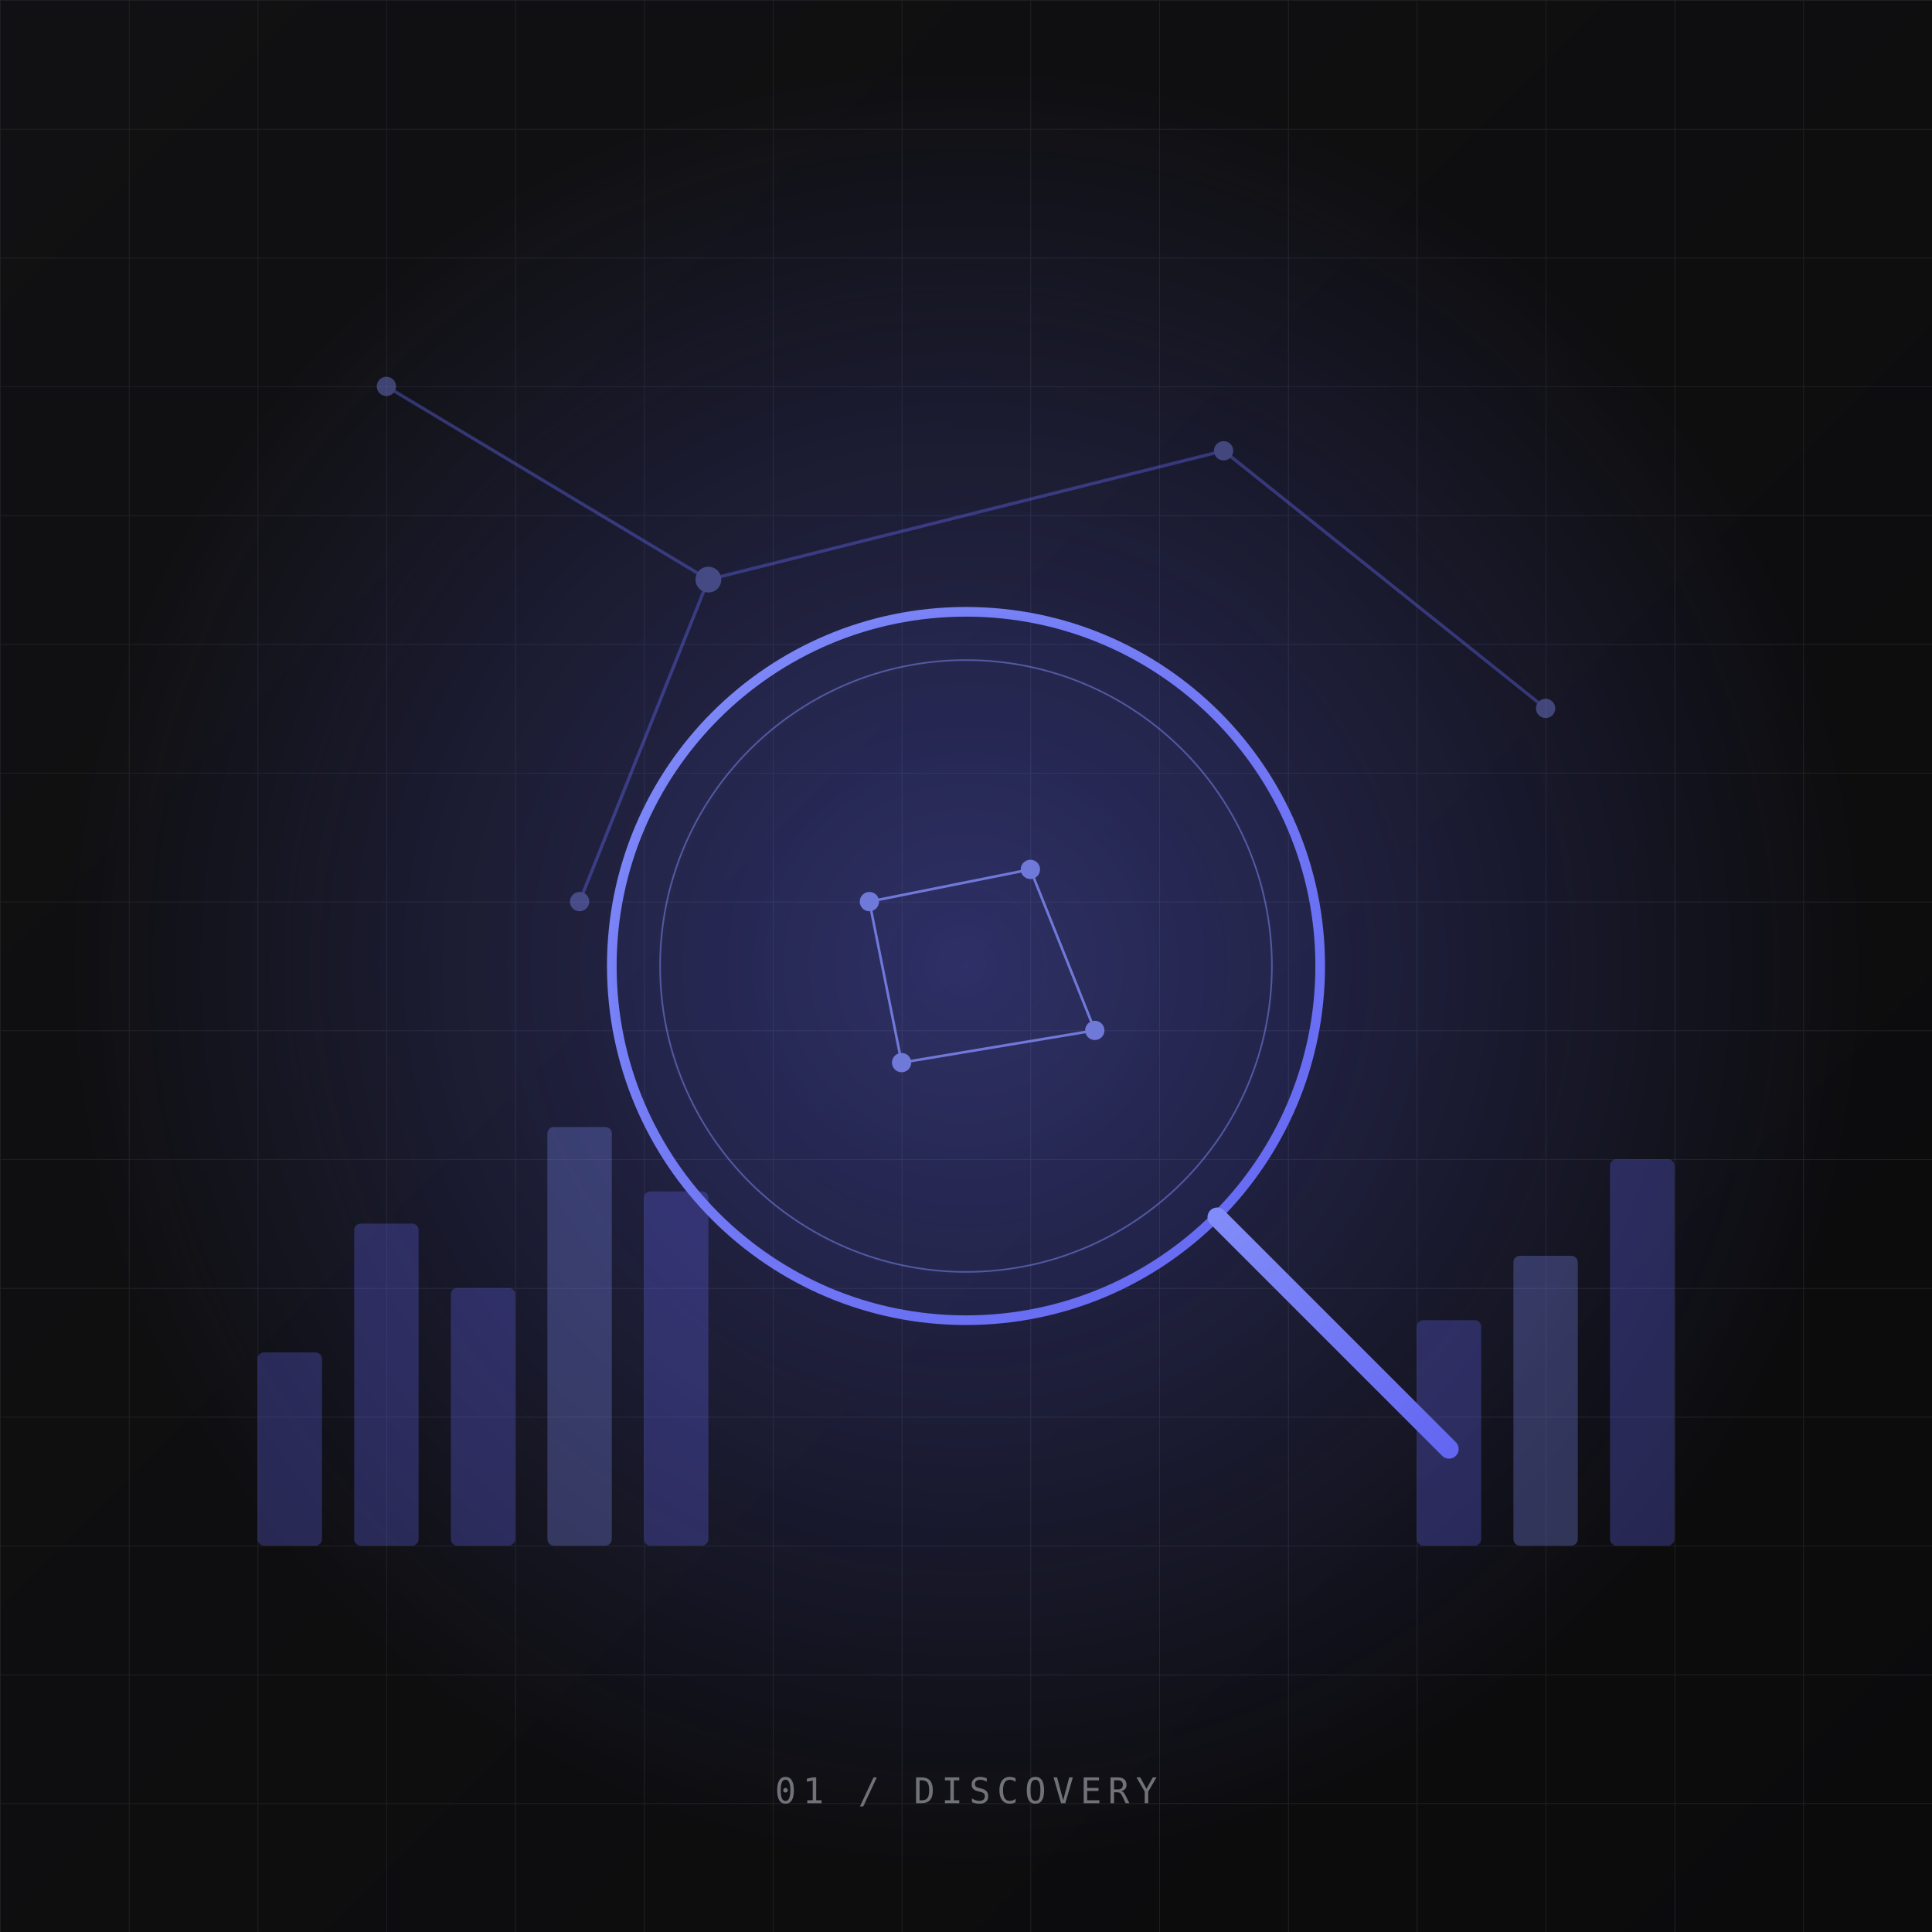
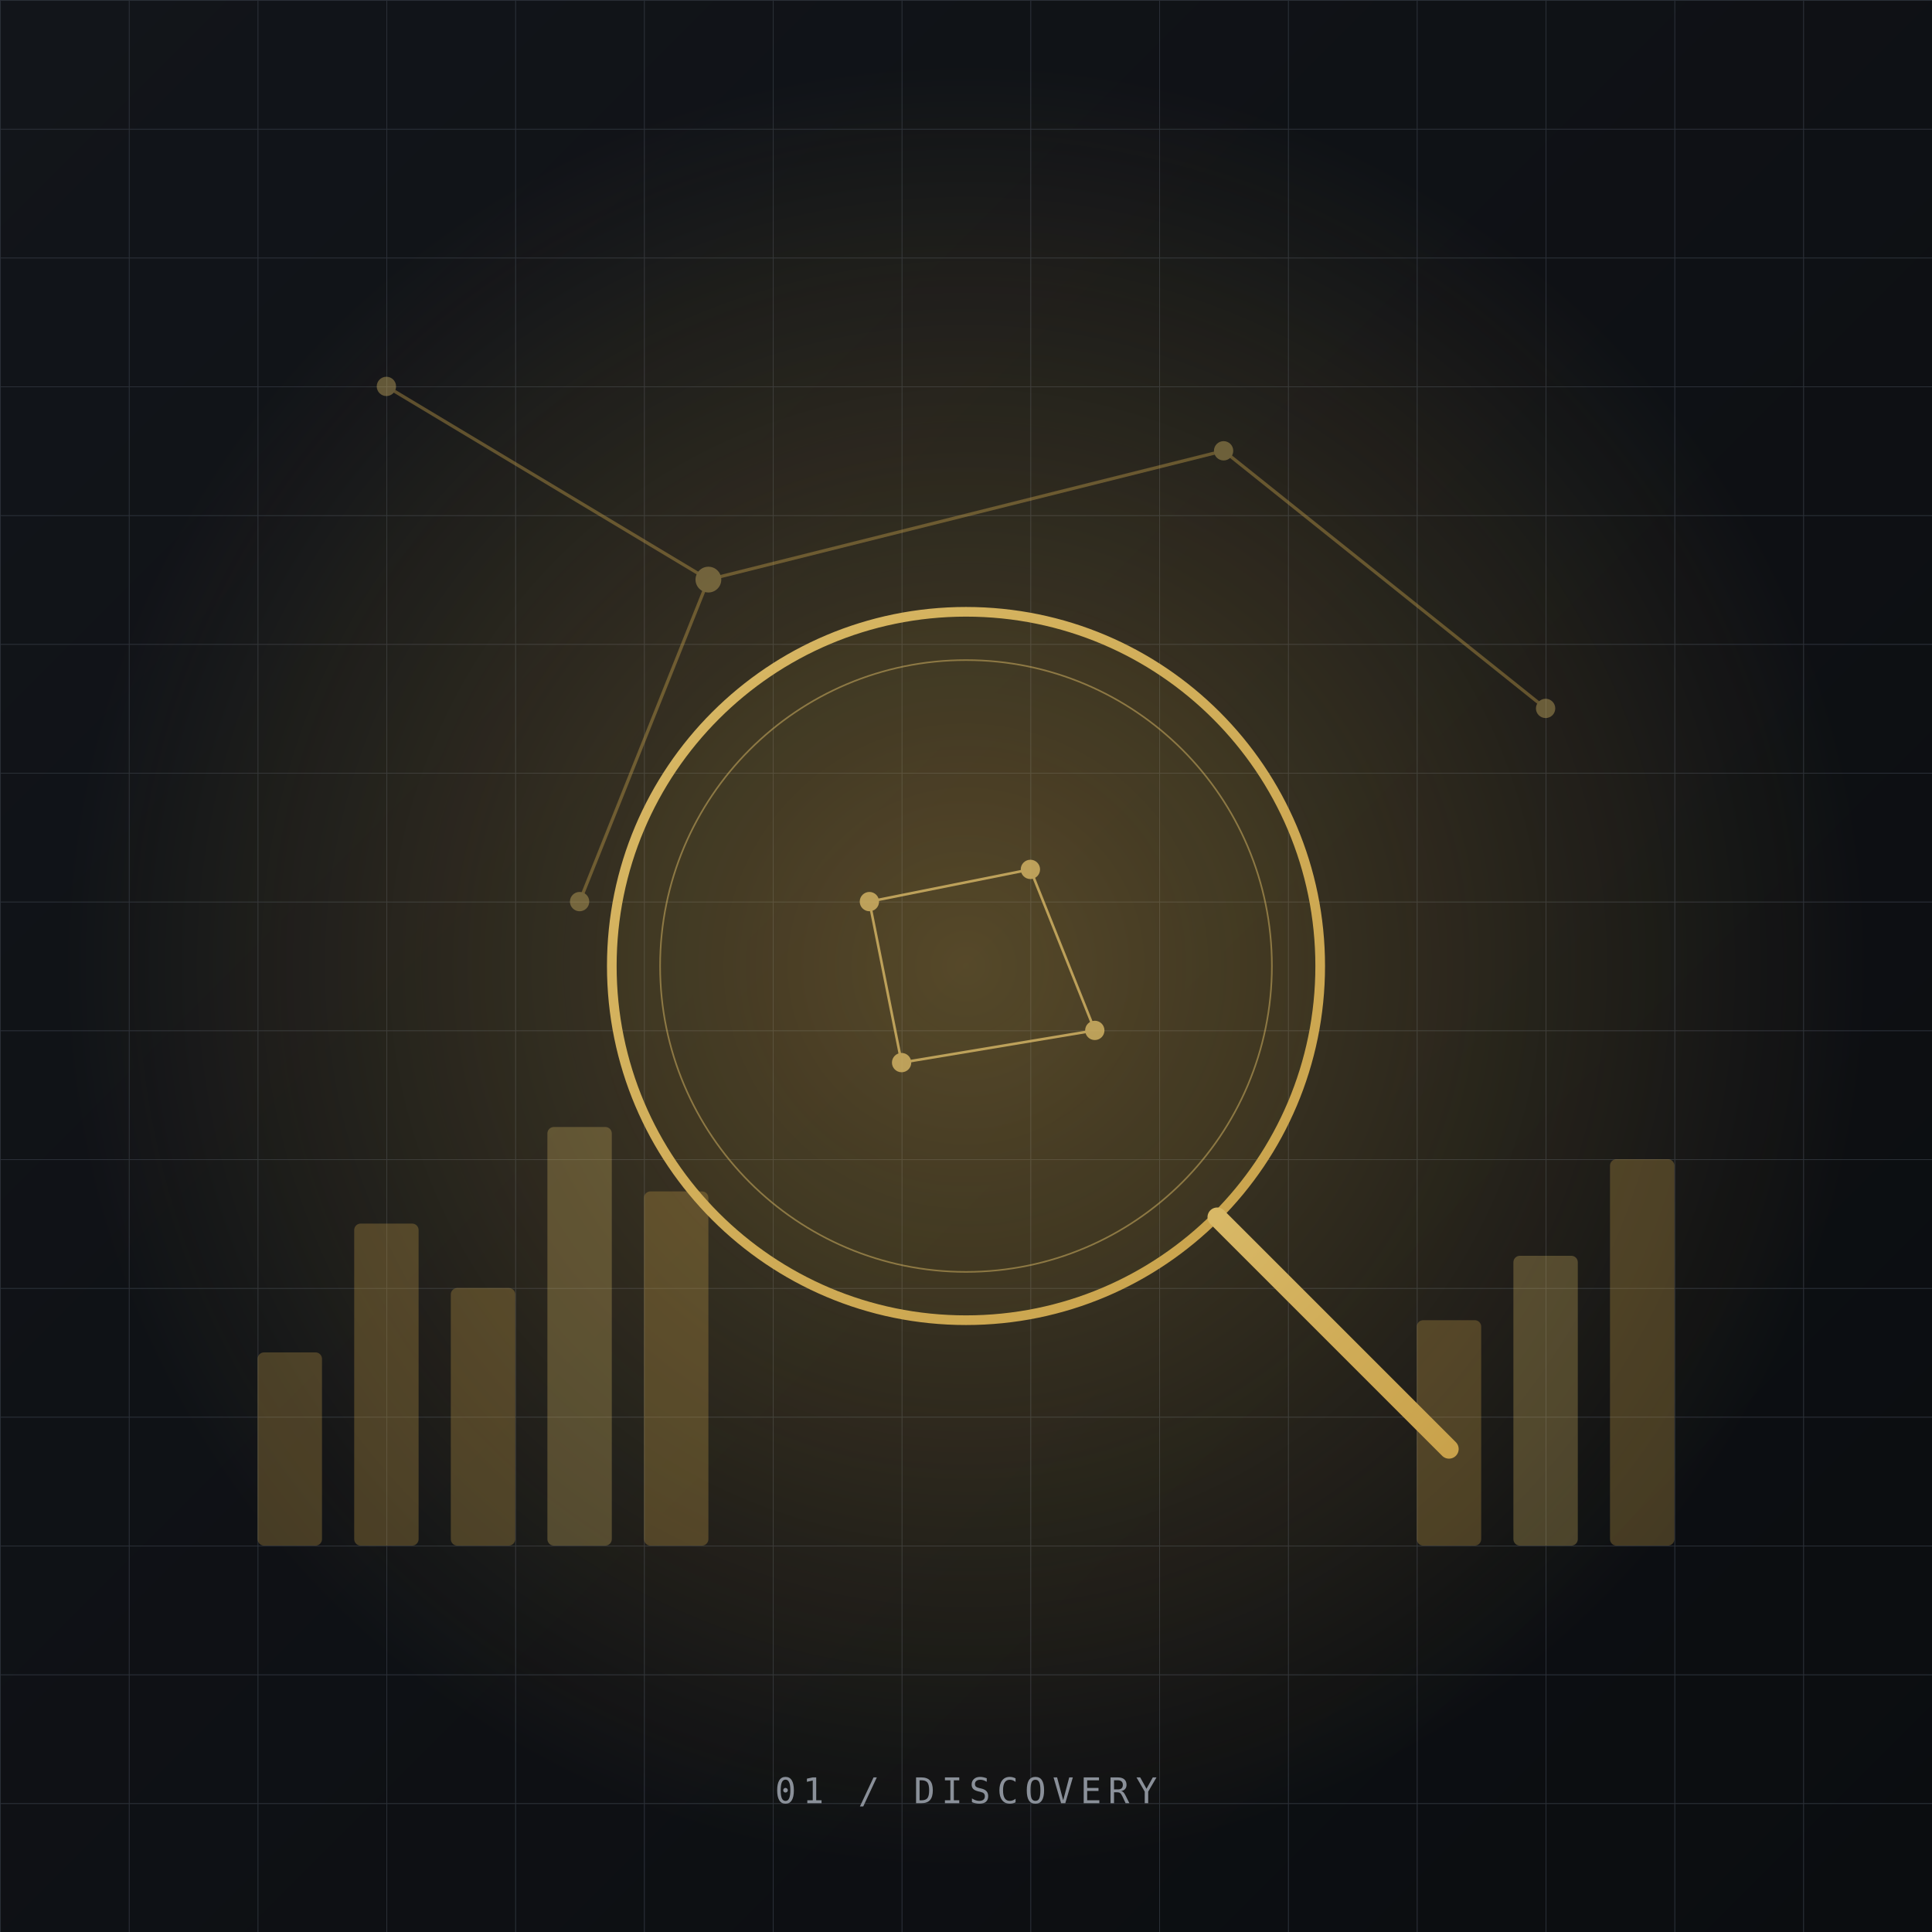
<svg xmlns="http://www.w3.org/2000/svg" viewBox="0 0 600 600">
  <defs>
    <linearGradient id="bg1" x1="0" y1="0" x2="1" y2="1">
-       <stop offset="0%" stop-color="#111113" />
-       <stop offset="100%" stop-color="#0B0B0C" />
+       <stop offset="0%" stop-color="#12151A" />
+       <stop offset="100%" stop-color="#0B0D10" />
    </linearGradient>
    <linearGradient id="acc1" x1="0" y1="0" x2="1" y2="1">
-       <stop offset="0%" stop-color="#818CF8" />
-       <stop offset="100%" stop-color="#6366F1" />
+       <stop offset="0%" stop-color="#D8B866" />
+       <stop offset="100%" stop-color="#C9A24B" />
    </linearGradient>
    <radialGradient id="glow1" cx="50%" cy="50%" r="50%">
-       <stop offset="0%" stop-color="#6366F1" stop-opacity="0.35" />
-       <stop offset="100%" stop-color="#6366F1" stop-opacity="0" />
+       <stop offset="0%" stop-color="#C9A24B" stop-opacity="0.35" />
+       <stop offset="100%" stop-color="#C9A24B" stop-opacity="0" />
    </radialGradient>
    <pattern id="grid1" width="40" height="40" patternUnits="userSpaceOnUse">
-       <path d="M 40 0 L 0 0 0 40" fill="none" stroke="#1F1F23" stroke-width="0.5" />
+       <path d="M 40 0 L 0 0 0 40" fill="none" stroke="#2A2F37" stroke-width="0.5" />
    </pattern>
  </defs>
  <rect width="600" height="600" fill="url(#bg1)" />
  <rect width="600" height="600" fill="url(#grid1)" />
  <circle cx="300" cy="300" r="280" fill="url(#glow1)" />
  <g opacity="0.3">
-     <rect x="80" y="420" width="20" height="60" rx="2" fill="#6366F1" />
-     <rect x="110" y="380" width="20" height="100" rx="2" fill="#6366F1" />
-     <rect x="140" y="400" width="20" height="80" rx="2" fill="#6366F1" />
-     <rect x="170" y="350" width="20" height="130" rx="2" fill="#818CF8" />
-     <rect x="200" y="370" width="20" height="110" rx="2" fill="#6366F1" />
-     <rect x="440" y="410" width="20" height="70" rx="2" fill="#6366F1" />
-     <rect x="470" y="390" width="20" height="90" rx="2" fill="#818CF8" />
-     <rect x="500" y="360" width="20" height="120" rx="2" fill="#6366F1" />
+     <rect x="80" y="420" width="20" height="60" rx="2" fill="#C9A24B" />
+     <rect x="110" y="380" width="20" height="100" rx="2" fill="#C9A24B" />
+     <rect x="140" y="400" width="20" height="80" rx="2" fill="#C9A24B" />
+     <rect x="170" y="350" width="20" height="130" rx="2" fill="#D8B866" />
+     <rect x="200" y="370" width="20" height="110" rx="2" fill="#C9A24B" />
+     <rect x="440" y="410" width="20" height="70" rx="2" fill="#C9A24B" />
+     <rect x="470" y="390" width="20" height="90" rx="2" fill="#D8B866" />
+     <rect x="500" y="360" width="20" height="120" rx="2" fill="#C9A24B" />
  </g>
  <g opacity="0.4">
-     <line x1="120" y1="120" x2="220" y2="180" stroke="#6366F1" stroke-width="1" />
-     <line x1="220" y1="180" x2="380" y2="140" stroke="#6366F1" stroke-width="1" />
-     <line x1="380" y1="140" x2="480" y2="220" stroke="#6366F1" stroke-width="1" />
-     <line x1="220" y1="180" x2="180" y2="280" stroke="#6366F1" stroke-width="1" />
-     <circle cx="120" cy="120" r="3" fill="#818CF8" />
-     <circle cx="220" cy="180" r="4" fill="#818CF8" />
-     <circle cx="380" cy="140" r="3" fill="#818CF8" />
-     <circle cx="480" cy="220" r="3" fill="#818CF8" />
-     <circle cx="180" cy="280" r="3" fill="#818CF8" />
+     <line x1="120" y1="120" x2="220" y2="180" stroke="#C9A24B" stroke-width="1" />
+     <line x1="220" y1="180" x2="380" y2="140" stroke="#C9A24B" stroke-width="1" />
+     <line x1="380" y1="140" x2="480" y2="220" stroke="#C9A24B" stroke-width="1" />
+     <line x1="220" y1="180" x2="180" y2="280" stroke="#C9A24B" stroke-width="1" />
+     <circle cx="120" cy="120" r="3" fill="#D8B866" />
+     <circle cx="220" cy="180" r="4" fill="#D8B866" />
+     <circle cx="380" cy="140" r="3" fill="#D8B866" />
+     <circle cx="480" cy="220" r="3" fill="#D8B866" />
+     <circle cx="180" cy="280" r="3" fill="#D8B866" />
  </g>
  <g transform="translate(300 300)">
    <circle cx="0" cy="0" r="110" fill="none" stroke="url(#acc1)" stroke-width="3" />
-     <circle cx="0" cy="0" r="110" fill="#6366F1" fill-opacity="0.05" />
-     <circle cx="0" cy="0" r="95" fill="none" stroke="#818CF8" stroke-width="0.5" stroke-opacity="0.5" />
+     <circle cx="0" cy="0" r="110" fill="#C9A24B" fill-opacity="0.05" />
+     <circle cx="0" cy="0" r="95" fill="none" stroke="#D8B866" stroke-width="0.5" stroke-opacity="0.5" />
    <line x1="78" y1="78" x2="150" y2="150" stroke="url(#acc1)" stroke-width="6" stroke-linecap="round" />
    <g opacity="0.8">
-       <circle cx="-30" cy="-20" r="3" fill="#818CF8" />
-       <circle cx="20" cy="-30" r="3" fill="#818CF8" />
-       <circle cx="40" cy="20" r="3" fill="#818CF8" />
-       <circle cx="-20" cy="30" r="3" fill="#818CF8" />
-       <line x1="-30" y1="-20" x2="20" y2="-30" stroke="#818CF8" stroke-width="0.8" />
-       <line x1="20" y1="-30" x2="40" y2="20" stroke="#818CF8" stroke-width="0.8" />
-       <line x1="40" y1="20" x2="-20" y2="30" stroke="#818CF8" stroke-width="0.8" />
-       <line x1="-20" y1="30" x2="-30" y2="-20" stroke="#818CF8" stroke-width="0.8" />
+       <circle cx="-30" cy="-20" r="3" fill="#D8B866" />
+       <circle cx="20" cy="-30" r="3" fill="#D8B866" />
+       <circle cx="40" cy="20" r="3" fill="#D8B866" />
+       <circle cx="-20" cy="30" r="3" fill="#D8B866" />
+       <line x1="-30" y1="-20" x2="20" y2="-30" stroke="#D8B866" stroke-width="0.8" />
+       <line x1="20" y1="-30" x2="40" y2="20" stroke="#D8B866" stroke-width="0.8" />
+       <line x1="40" y1="20" x2="-20" y2="30" stroke="#D8B866" stroke-width="0.8" />
+       <line x1="-20" y1="30" x2="-30" y2="-20" stroke="#D8B866" stroke-width="0.8" />
    </g>
  </g>
-   <text x="300" y="560" text-anchor="middle" fill="#71717A" font-family="monospace" font-size="11" letter-spacing="2">01 / DISCOVERY</text>
+   <text x="300" y="560" text-anchor="middle" fill="#8A9099" font-family="monospace" font-size="11" letter-spacing="2">01 / DISCOVERY</text>
</svg>
